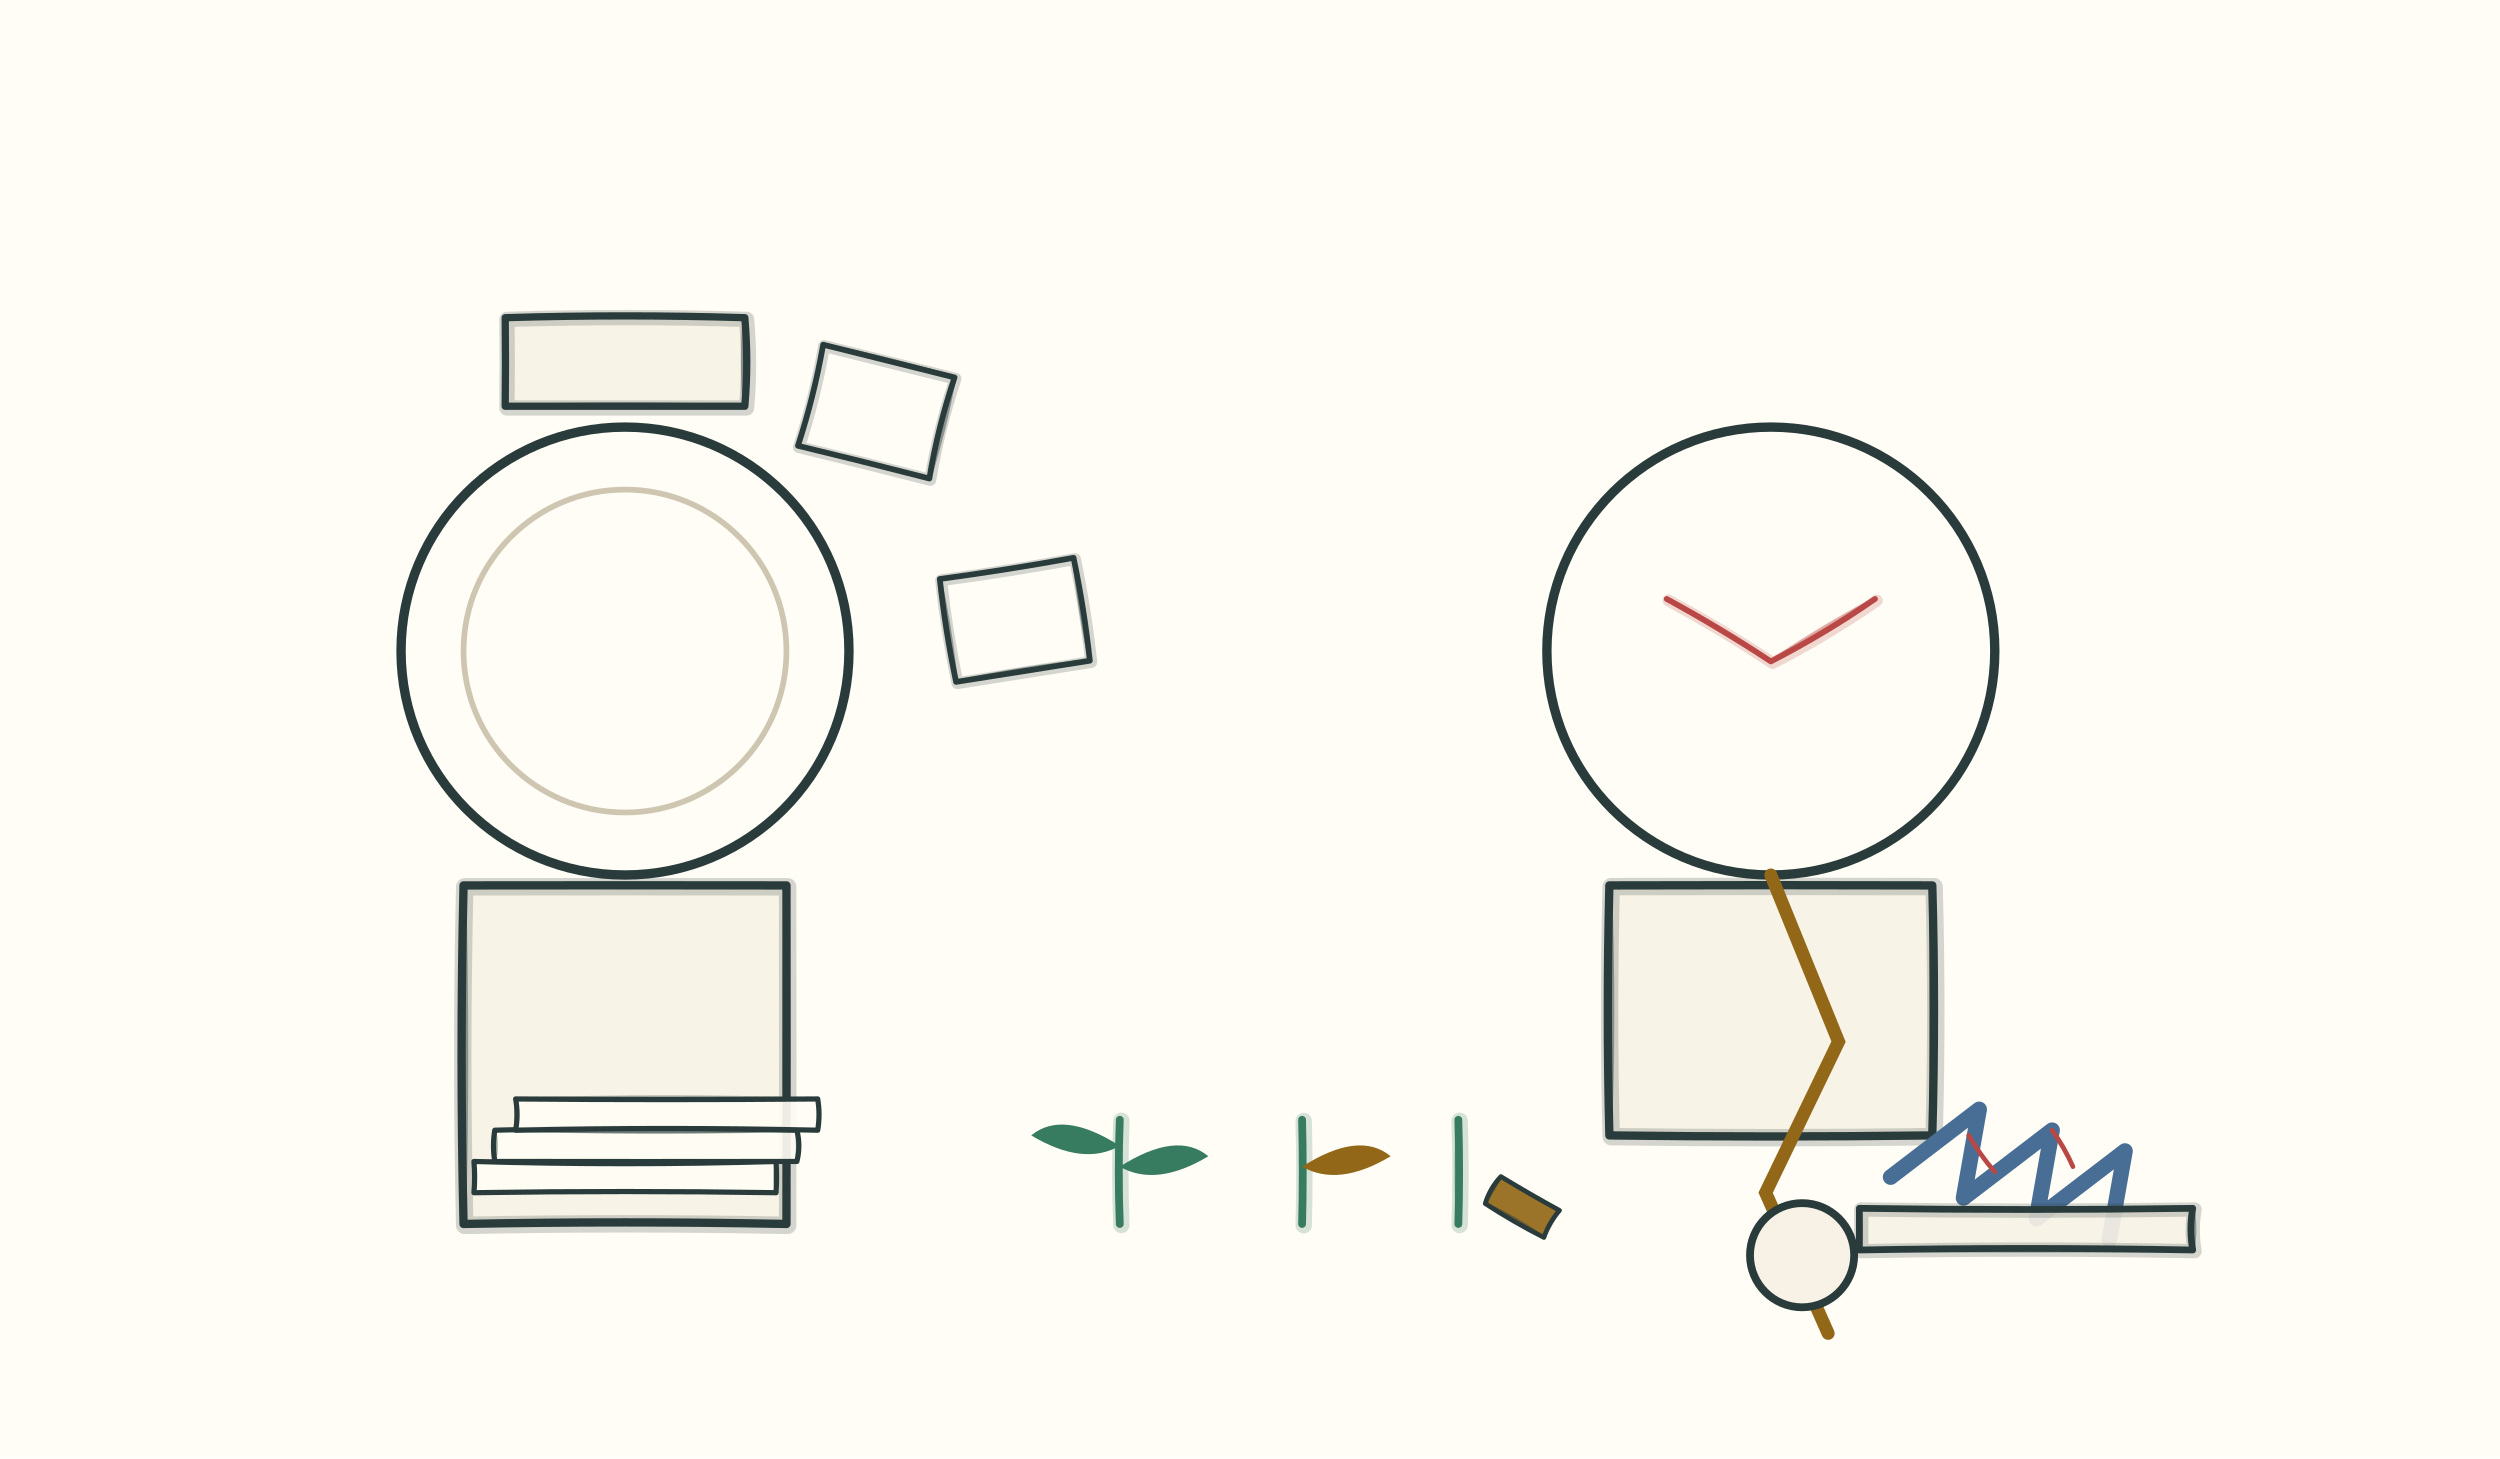
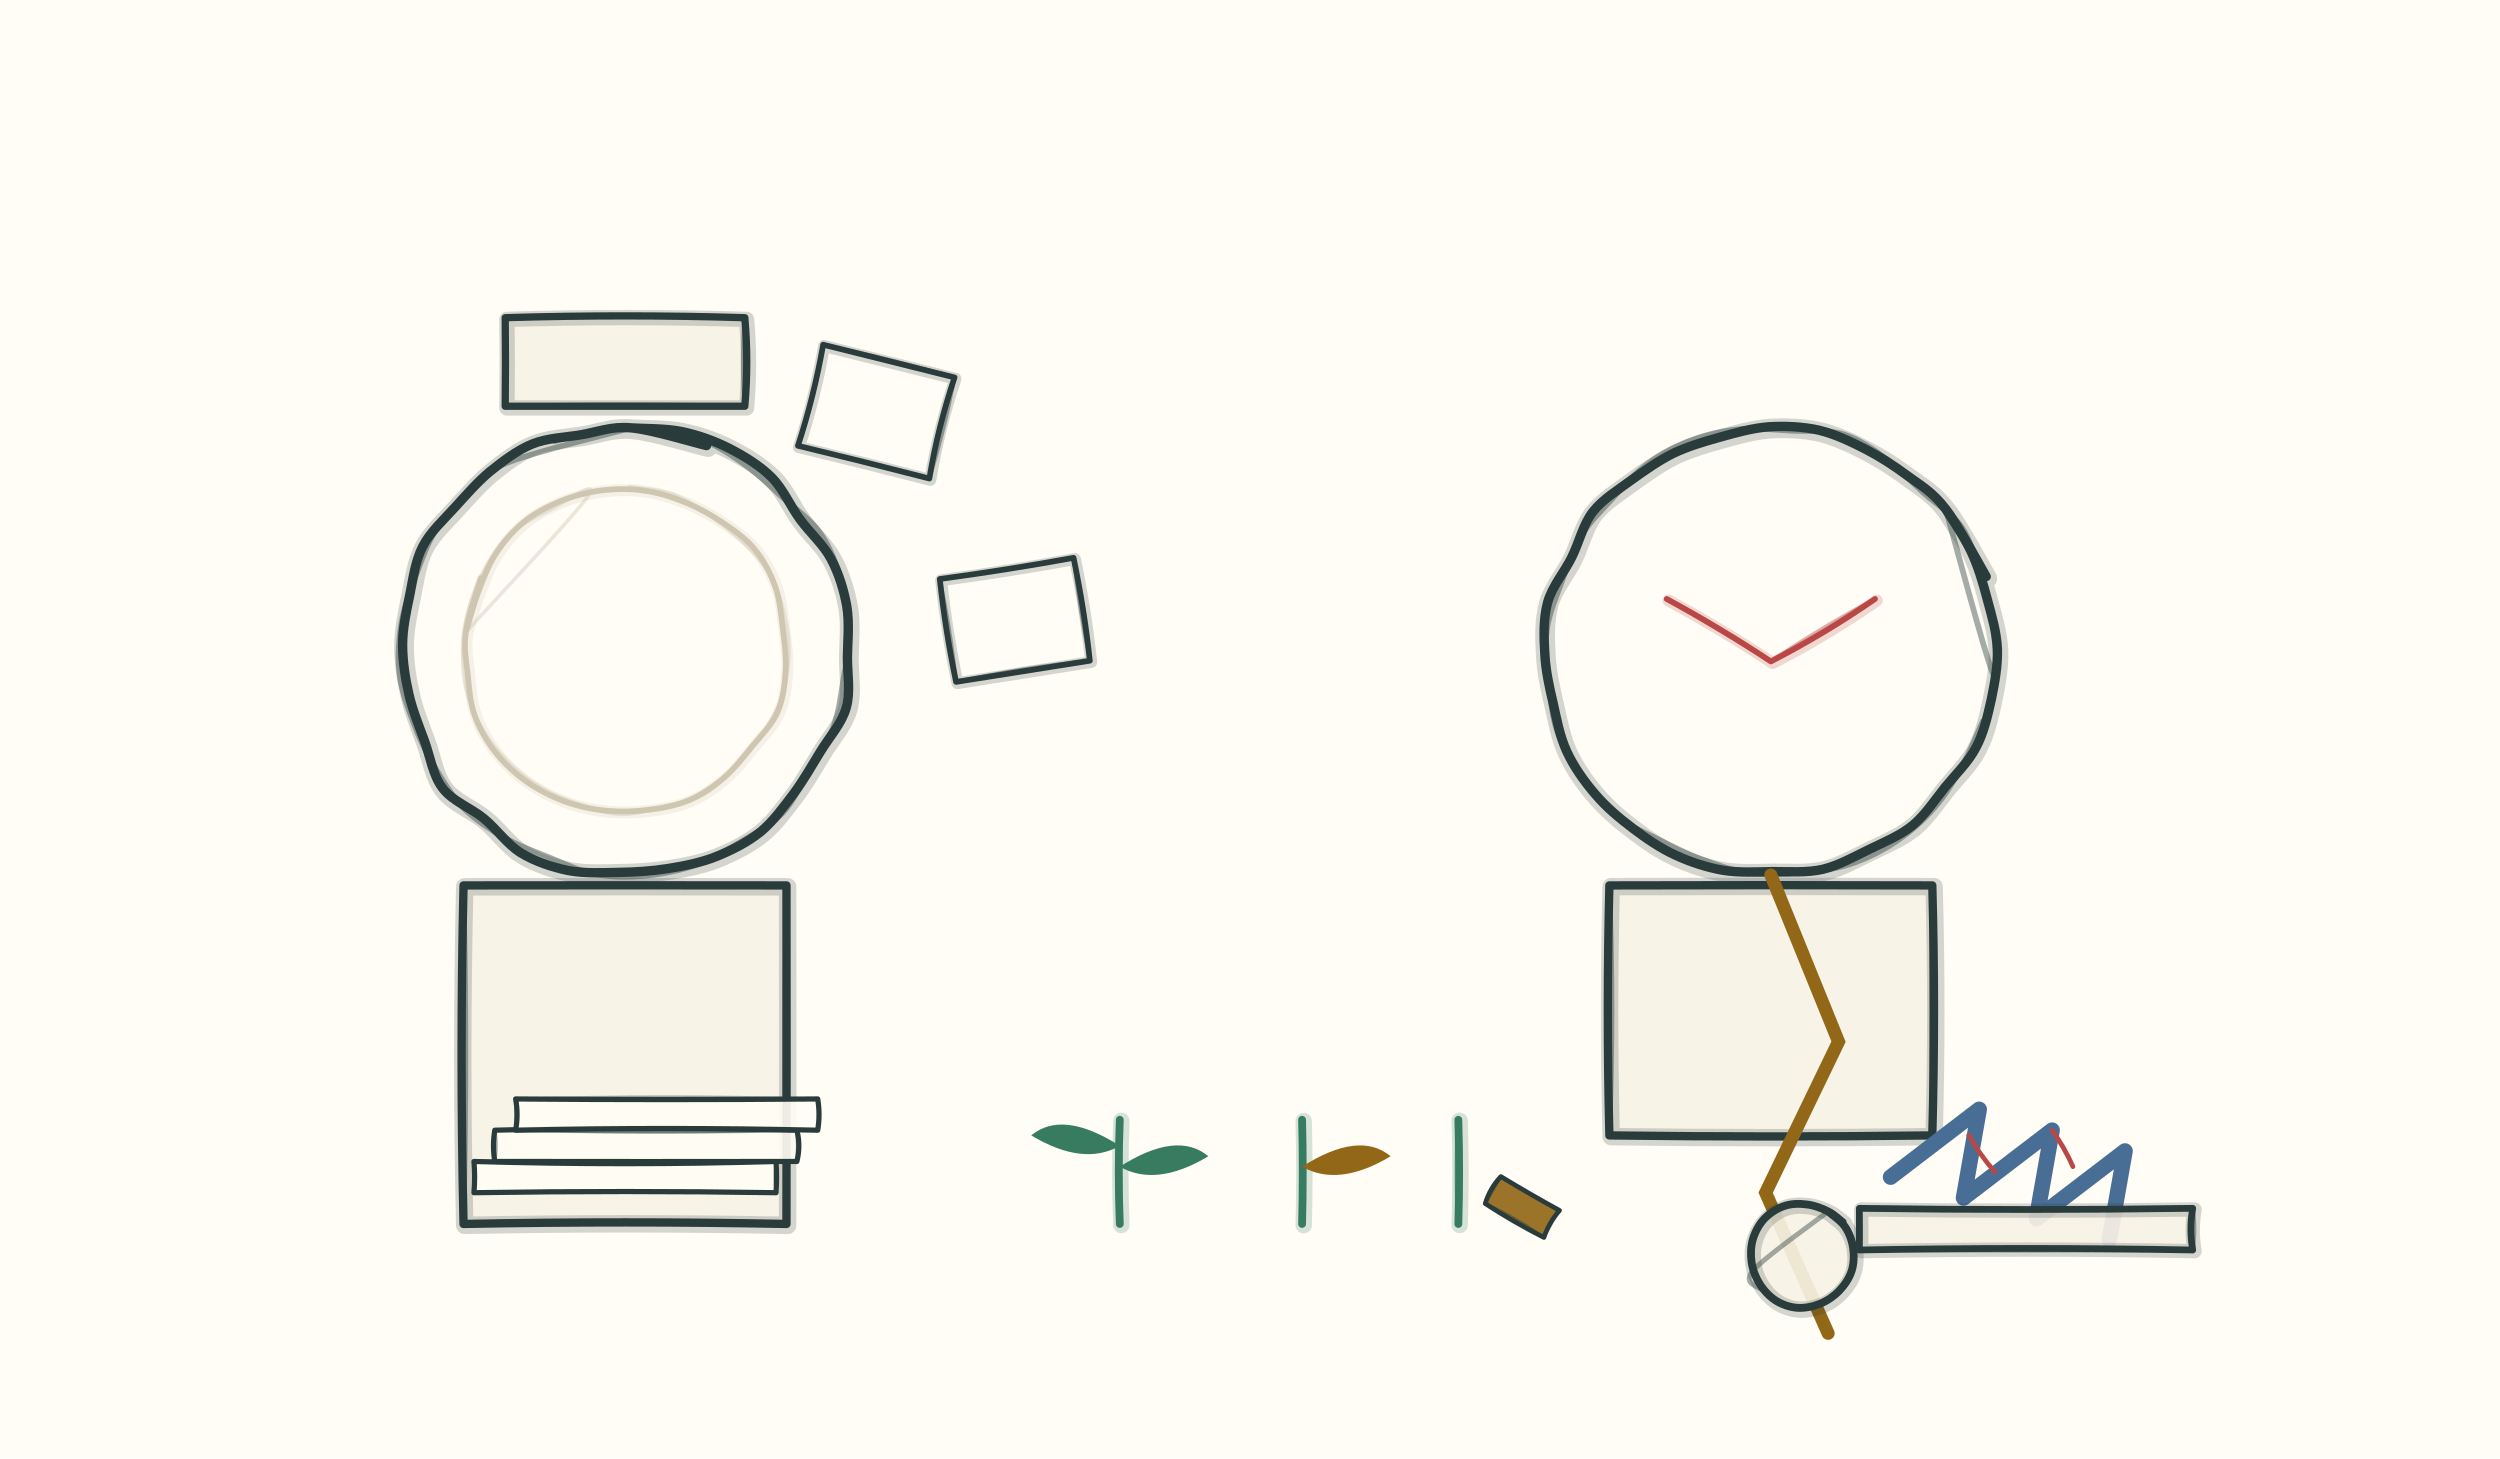
<svg xmlns="http://www.w3.org/2000/svg" viewBox="0 0 960 560" role="img" aria-labelledby="title desc">
  <defs>
    <pattern id="hatch-ink" width="7.0" height="7.0" patternUnits="userSpaceOnUse" patternTransform="rotate(45)">
      <line x1="0" y1="0" x2="0" y2="7.0" stroke="#293b3a" stroke-width="1.1" />
    </pattern>
    <pattern id="hatch-blue" width="7.0" height="7.0" patternUnits="userSpaceOnUse" patternTransform="rotate(45)">
      <line x1="0" y1="0" x2="0" y2="7.0" stroke="#496e96" stroke-width="1.1" />
    </pattern>
    <pattern id="hatch-red" width="8" height="8" patternUnits="userSpaceOnUse" patternTransform="rotate(45)">
      <line x1="0" y1="0" x2="0" y2="8" stroke="#b84745" stroke-width="1.1" />
    </pattern>
  </defs>
  <rect x="0" y="0" width="960" height="560" fill="#fffdf5" />
  <path d="M 178.0 340.0 Q 240.0 339.9 302.0 340.0 Q 302.1 405.0 302.0 470.0 Q 240.0 468.8 178.0 470.0 Q 176.5 405.0 178.0 340.0" fill="#f7f2e5" opacity="0.45" transform="translate(-0.03 0.04)" />
  <path d="M 178.0 340.0 Q 240.0 339.9 302.0 340.0 Q 302.1 405.0 302.0 470.0 Q 240.0 468.8 178.0 470.0 Q 176.5 405.0 178.0 340.0" fill="#f7f2e5" opacity="0.85" />
  <path d="M 178.0 340.0 Q 240.0 339.9 302.0 340.0 Q 302.1 405.0 302.0 470.0 Q 240.0 468.8 178.0 470.0 Q 176.5 405.0 178.0 340.0" fill="none" stroke="#293b3a" stroke-width="6.7" stroke-opacity="0.2" stroke-linecap="round" stroke-linejoin="round" transform="translate(0.45 0.54)" />
  <path d="M 178.0 340.0 Q 240.0 340.8 302.0 340.0 Q 300.9 405.0 302.0 470.0 Q 240.0 469.4 178.0 470.0 Q 179.6 405.0 178.0 340.0" fill="none" stroke="#293b3a" stroke-width="2.0" stroke-opacity="0.42" stroke-linecap="round" stroke-linejoin="round" />
  <path d="M 178.0 340.0 Q 240.0 339.9 302.0 340.0 Q 302.1 405.0 302.0 470.0 Q 240.0 468.8 178.0 470.0 Q 176.5 405.0 178.0 340.0" fill="none" stroke="#293b3a" stroke-width="3.2" stroke-linecap="round" stroke-linejoin="round" />
-   <circle cx="240" cy="250" r="86" fill="#fffdf5" stroke="#293b3a" stroke-width="3.6" />
-   <circle cx="240" cy="250" r="62" fill="none" stroke="#cfc6b2" stroke-width="2.2" />
+   <path d="M 242.4 164.3 C 248.7 164.1 255.4 164.4 261.7 165.7 C 268.0 167.0 274.4 169.3 280.1 172.2 C 285.9 175.2 291.8 178.8 296.3 183.3 C 300.8 187.8 303.4 194.2 307.2 199.4 C 311.0 204.6 316.1 209.0 319.1 214.6 C 322.1 220.2 324.1 226.7 325.2 233.0 C 326.2 239.3 325.5 245.9 325.4 252.4 C 325.4 258.8 326.7 265.8 324.9 271.9 C 323.2 277.9 318.3 283.2 315.0 288.7 C 311.6 294.2 308.6 299.6 304.8 304.7 C 301.0 309.7 297.1 315.2 292.2 319.3 C 287.3 323.3 281.2 326.4 275.3 328.8 C 269.4 331.2 262.9 332.5 256.6 333.5 C 250.4 334.5 244.0 334.9 237.7 335.0 C 231.3 335.1 224.6 335.5 218.3 334.3 C 212.0 333.0 205.4 330.8 200.0 327.5 C 194.6 324.1 190.8 318.4 185.8 314.3 C 180.8 310.2 173.8 307.7 170.0 302.7 C 166.2 297.8 165.2 290.5 163.0 284.5 C 160.8 278.5 158.4 272.7 157.0 266.5 C 155.6 260.4 154.6 253.9 154.6 247.6 C 154.6 241.3 156.0 235.0 157.3 228.7 C 158.6 222.4 159.4 215.5 162.3 209.9 C 165.2 204.2 170.3 199.7 174.6 194.9 C 179.0 190.1 183.2 185.2 188.1 181.1 C 193.1 177.1 198.5 172.9 204.4 170.5 C 210.3 168.1 217.1 168.0 223.4 166.9 C 229.8 165.9 236.0 164.5 242.4 164.3 Z" fill="#fffdf5" opacity="0.45" transform="translate(-0.65 0.18)" />
+   <path d="M 242.4 164.3 C 248.7 164.1 255.4 164.4 261.7 165.7 C 268.0 167.0 274.4 169.3 280.1 172.2 C 285.9 175.2 291.8 178.8 296.3 183.3 C 300.8 187.8 303.4 194.2 307.2 199.4 C 311.0 204.6 316.1 209.0 319.1 214.6 C 322.1 220.2 324.1 226.7 325.2 233.0 C 326.2 239.3 325.5 245.9 325.4 252.4 C 325.4 258.8 326.7 265.8 324.9 271.9 C 323.2 277.9 318.3 283.2 315.0 288.7 C 311.6 294.2 308.6 299.6 304.8 304.7 C 301.0 309.7 297.1 315.2 292.2 319.3 C 287.3 323.3 281.2 326.4 275.3 328.8 C 269.4 331.2 262.9 332.5 256.6 333.5 C 250.4 334.5 244.0 334.9 237.7 335.0 C 231.3 335.1 224.6 335.5 218.3 334.3 C 212.0 333.0 205.4 330.8 200.0 327.5 C 194.6 324.1 190.8 318.4 185.8 314.3 C 180.8 310.2 173.8 307.7 170.0 302.7 C 166.2 297.8 165.2 290.5 163.0 284.5 C 160.8 278.5 158.4 272.7 157.0 266.5 C 155.6 260.4 154.6 253.9 154.6 247.6 C 154.6 241.3 156.0 235.0 157.3 228.7 C 158.6 222.4 159.4 215.5 162.3 209.9 C 165.2 204.2 170.3 199.7 174.6 194.9 C 179.0 190.1 183.2 185.2 188.1 181.1 C 193.1 177.1 198.5 172.9 204.4 170.5 C 210.3 168.1 217.1 168.0 223.4 166.9 C 229.8 165.9 236.0 164.5 242.4 164.3 Z" fill="#fffdf5" opacity="0.85" />
+   <path d="M 242.4 164.3 C 245.6 164.6 255.4 164.4 261.7 165.7 C 268.0 167.0 274.4 169.3 280.1 172.2 C 285.9 175.2 291.8 178.8 296.3 183.3 C 300.8 187.8 303.4 194.2 307.2 199.4 C 311.0 204.6 316.1 209.0 319.1 214.6 C 322.1 220.2 324.1 226.7 325.2 233.0 C 326.2 239.3 325.5 245.9 325.4 252.4 C 325.4 258.8 326.7 265.8 324.9 271.9 C 323.2 277.9 318.3 283.2 315.0 288.7 C 311.6 294.2 308.6 299.6 304.8 304.7 C 301.0 309.7 297.1 315.2 292.2 319.3 C 287.3 323.3 281.2 326.4 275.3 328.8 C 269.4 331.2 262.9 332.5 256.6 333.5 C 250.4 334.5 244.0 334.9 237.7 335.0 C 231.3 335.1 224.6 335.5 218.3 334.3 C 212.0 333.0 205.4 330.8 200.0 327.5 C 194.6 324.1 190.8 318.4 185.8 314.3 C 180.8 310.2 173.8 307.7 170.0 302.7 C 166.2 297.8 165.2 290.5 163.0 284.5 C 160.8 278.5 158.4 272.7 157.0 266.5 C 155.6 260.4 154.6 253.9 154.6 247.6 C 154.6 241.3 156.0 235.0 157.3 228.7 C 158.6 222.4 159.4 215.5 162.3 209.9 C 165.2 204.2 170.3 199.7 174.6 194.9 C 179.0 190.1 183.2 185.2 188.1 181.1 C 193.1 177.1 198.5 172.9 204.4 170.5 C 210.3 168.1 217.1 168.0 223.4 166.9 C 229.8 165.9 234.4 163.6 242.4 164.3 C 250.3 165.0 266.5 170.0 271.3 171.1" fill="none" stroke="#293b3a" stroke-width="7.6" stroke-opacity="0.2" stroke-linecap="round" stroke-linejoin="round" transform="translate(0.55 0.55)" />
+   <path d="M 213.1 169.4 C 216.2 168.6 225.3 165.3 231.6 164.5 C 237.9 163.6 244.5 163.7 250.9 164.5 C 257.2 165.2 263.8 166.5 269.7 168.9 C 275.6 171.2 281.1 174.9 286.3 178.6 C 291.4 182.3 295.9 186.8 300.6 191.1 C 305.4 195.4 311.1 199.3 314.8 204.5 C 318.5 209.7 321.0 216.1 322.9 222.3 C 324.9 228.5 326.2 235.1 326.4 241.5 C 326.5 247.9 325.0 254.4 323.9 260.7 C 322.9 267.0 322.2 273.4 320.0 279.3 C 317.8 285.1 313.9 290.3 310.7 295.8 C 307.4 301.3 304.8 307.7 300.5 312.2 C 296.1 316.8 290.1 319.9 284.6 323.2 C 279.0 326.5 273.4 329.9 267.4 332.1 C 261.4 334.2 254.9 335.5 248.5 336.2 C 242.1 336.8 235.3 336.9 229.1 335.8 C 222.8 334.7 216.9 331.7 211.0 329.3 C 205.1 326.9 199.1 324.8 193.6 321.6 C 188.1 318.4 182.5 314.8 178.0 310.3 C 173.6 305.7 170.1 300.0 166.9 294.5 C 163.6 289.0 160.9 283.2 158.7 277.2 C 156.4 271.2 154.1 264.9 153.4 258.5 C 152.6 252.2 153.2 245.4 154.2 239.1 C 155.3 232.8 157.6 226.7 159.8 220.7 C 162.0 214.7 164.2 208.4 167.6 203.1 C 171.1 197.7 175.6 192.8 180.2 188.5 C 184.9 184.2 185.4 181.4 195.8 177.3 C 206.1 173.3 234.6 166.5 242.4 164.3" fill="none" stroke="#293b3a" stroke-width="2.2" stroke-opacity="0.42" stroke-linecap="round" stroke-linejoin="round" />
+   <path d="M 242.4 164.3 C 245.6 164.6 255.4 164.4 261.7 165.7 C 268.0 167.0 274.4 169.3 280.1 172.2 C 285.9 175.2 291.8 178.8 296.3 183.3 C 300.8 187.8 303.4 194.2 307.2 199.4 C 311.0 204.6 316.1 209.0 319.1 214.6 C 322.1 220.2 324.1 226.7 325.2 233.0 C 326.2 239.3 325.5 245.9 325.4 252.4 C 325.4 258.8 326.7 265.8 324.9 271.9 C 323.2 277.9 318.3 283.2 315.0 288.7 C 311.6 294.2 308.6 299.6 304.8 304.7 C 301.0 309.7 297.1 315.2 292.2 319.3 C 287.3 323.3 281.2 326.4 275.3 328.8 C 269.4 331.2 262.9 332.5 256.6 333.5 C 250.4 334.5 244.0 334.9 237.7 335.0 C 231.3 335.1 224.6 335.5 218.3 334.3 C 212.0 333.0 205.4 330.8 200.0 327.5 C 194.6 324.1 190.8 318.4 185.8 314.3 C 180.8 310.2 173.8 307.7 170.0 302.7 C 166.2 297.8 165.2 290.5 163.0 284.5 C 160.8 278.5 158.4 272.7 157.0 266.5 C 155.6 260.4 154.6 253.9 154.6 247.6 C 154.6 241.3 156.0 235.0 157.3 228.7 C 158.6 222.4 159.4 215.5 162.3 209.9 C 165.2 204.2 170.3 199.7 174.6 194.9 C 179.0 190.1 183.2 185.2 188.1 181.1 C 193.1 177.1 198.5 172.9 204.4 170.5 C 210.3 168.1 217.1 168.0 223.4 166.9 C 229.8 165.9 234.4 163.6 242.4 164.3 C 250.3 165.0 266.5 170.0 271.3 171.1" fill="none" stroke="#293b3a" stroke-width="3.6" stroke-linecap="round" stroke-linejoin="round" />
+   <path d="M 178.9 242.7 C 179.7 240.2 181.7 232.5 183.6 227.5 C 185.5 222.5 187.4 217.3 190.3 212.8 C 193.2 208.3 196.9 203.9 201.1 200.5 C 205.2 197.1 210.3 194.5 215.3 192.4 C 220.3 190.4 225.8 189.0 231.1 188.3 C 236.4 187.7 242.0 187.6 247.3 188.4 C 252.6 189.1 257.9 190.8 262.9 192.8 C 267.8 194.8 272.6 197.4 277.1 200.4 C 281.6 203.4 286.3 206.7 289.7 210.8 C 293.2 215.0 295.9 220.2 297.7 225.3 C 299.5 230.3 299.9 235.9 300.6 241.3 C 301.2 246.6 302.0 252.0 301.7 257.3 C 301.4 262.7 300.7 268.6 298.6 273.4 C 296.5 278.3 292.3 282.4 288.9 286.5 C 285.5 290.7 282.2 295.0 278.2 298.5 C 274.1 302.0 269.5 305.2 264.6 307.3 C 259.7 309.3 254.1 310.4 248.8 311.0 C 243.5 311.7 238.0 311.8 232.7 311.3 C 227.4 310.8 222.0 309.6 216.9 307.8 C 211.9 305.9 206.8 303.4 202.4 300.3 C 198.0 297.2 193.7 293.3 190.4 289.1 C 187.0 284.8 184.1 279.8 182.3 274.8 C 180.5 269.7 180.1 264.1 179.6 258.7 C 179.0 253.4 178.0 248.8 178.9 242.7 C 179.7 236.6 183.7 225.5 184.7 222.0" fill="none" stroke="#cfc6b2" stroke-width="4.6" stroke-opacity="0.2" stroke-linecap="round" stroke-linejoin="round" transform="translate(0.60 0.39)" />
+   <path d="M 241.7 186.9 C 244.4 187.4 252.9 187.9 258.0 189.7 C 263.0 191.5 267.7 194.7 272.1 197.7 C 276.6 200.7 280.8 204.0 284.7 207.7 C 288.6 211.4 292.6 215.4 295.3 220.1 C 298.1 224.7 299.8 230.2 301.1 235.4 C 302.3 240.7 303.1 246.3 302.9 251.7 C 302.7 257.1 301.8 262.8 300.1 267.9 C 298.4 273.0 295.4 277.8 292.5 282.3 C 289.5 286.7 286.1 290.9 282.3 294.7 C 278.5 298.5 274.6 302.7 269.9 305.2 C 265.2 307.8 259.6 308.7 254.3 309.9 C 249.0 311.1 243.6 312.9 238.3 312.7 C 233.0 312.5 227.6 310.5 222.5 308.8 C 217.4 307.1 212.3 305.2 207.8 302.4 C 203.2 299.7 198.8 296.3 195.0 292.5 C 191.3 288.7 187.8 284.4 185.1 279.7 C 182.5 275.0 180.2 269.8 179.0 264.6 C 177.7 259.3 177.5 253.7 177.8 248.3 C 178.0 242.9 178.9 237.4 180.4 232.3 C 182.0 227.1 184.1 222.0 186.8 217.3 C 189.5 212.6 192.8 207.9 196.8 204.3 C 200.8 200.8 205.9 198.3 210.8 196.0 C 215.6 193.7 231.1 182.7 225.8 190.5 C 220.5 198.3 186.7 234.0 178.9 242.7" fill="none" stroke="#cfc6b2" stroke-width="1.4" stroke-opacity="0.42" stroke-linecap="round" stroke-linejoin="round" />
+   <path d="M 178.9 242.7 C 179.7 240.2 181.7 232.5 183.6 227.5 C 185.5 222.5 187.4 217.3 190.3 212.8 C 193.2 208.3 196.9 203.9 201.1 200.5 C 205.2 197.1 210.3 194.5 215.3 192.4 C 220.3 190.4 225.8 189.0 231.1 188.3 C 236.4 187.7 242.0 187.6 247.3 188.4 C 252.6 189.1 257.9 190.8 262.9 192.8 C 267.8 194.8 272.6 197.4 277.1 200.4 C 281.6 203.4 286.3 206.7 289.7 210.8 C 293.2 215.0 295.9 220.2 297.7 225.3 C 299.5 230.3 299.9 235.9 300.6 241.3 C 301.2 246.6 302.0 252.0 301.7 257.3 C 301.4 262.7 300.7 268.6 298.6 273.4 C 296.5 278.3 292.3 282.4 288.9 286.5 C 285.5 290.7 282.2 295.0 278.2 298.5 C 274.1 302.0 269.5 305.2 264.6 307.3 C 259.7 309.3 254.1 310.4 248.8 311.0 C 243.5 311.7 238.0 311.8 232.7 311.3 C 227.4 310.8 222.0 309.6 216.9 307.8 C 211.9 305.9 206.8 303.4 202.4 300.3 C 198.0 297.2 193.7 293.3 190.4 289.1 C 187.0 284.8 184.1 279.8 182.3 274.8 C 180.5 269.7 180.1 264.1 179.6 258.7 C 179.0 253.4 178.0 248.8 178.9 242.7 C 179.7 236.6 183.7 225.5 184.7 222.0" fill="none" stroke="#cfc6b2" stroke-width="2.2" stroke-linecap="round" stroke-linejoin="round" />
  <path d="M 194.0 122.0 Q 240.0 120.6 286.0 122.0 Q 287.5 139.0 286.0 156.0 Q 240.0 156.0 194.0 156.0 Q 194.2 139.0 194.0 122.0" fill="#f7f2e5" opacity="0.45" transform="translate(-0.10 -0.38)" />
  <path d="M 194.0 122.0 Q 240.0 120.6 286.0 122.0 Q 287.5 139.0 286.0 156.0 Q 240.0 156.0 194.0 156.0 Q 194.2 139.0 194.0 122.0" fill="#f7f2e5" opacity="0.85" />
  <path d="M 194.0 122.0 Q 240.0 120.6 286.0 122.0 Q 287.5 139.0 286.0 156.0 Q 240.0 156.0 194.0 156.0 Q 194.2 139.0 194.0 122.0" fill="none" stroke="#293b3a" stroke-width="5.9" stroke-opacity="0.2" stroke-linecap="round" stroke-linejoin="round" transform="translate(0.67 0.65)" />
  <path d="M 194.0 122.0 Q 240.0 120.3 286.0 122.0 Q 284.7 139.0 286.0 156.0 Q 240.0 154.7 194.0 156.0 Q 194.2 139.0 194.0 122.0" fill="none" stroke="#293b3a" stroke-width="1.7" stroke-opacity="0.42" stroke-linecap="round" stroke-linejoin="round" />
  <path d="M 194.0 122.0 Q 240.0 120.6 286.0 122.0 Q 287.5 139.0 286.0 156.0 Q 240.0 156.0 194.0 156.0 Q 194.2 139.0 194.0 122.0" fill="none" stroke="#293b3a" stroke-width="2.8" stroke-linecap="round" stroke-linejoin="round" />
  <g transform="rotate(14 336 160)">
    <path d="M 310.0 138.0 Q 336.0 138.0 362.0 138.0 Q 360.4 158.0 362.0 178.0 Q 336.0 177.8 310.0 178.0 Q 311.4 158.0 310.0 138.0" fill="#fffdf5" opacity="0.45" transform="translate(-0.80 0.14)" />
    <path d="M 310.0 138.0 Q 336.0 138.0 362.0 138.0 Q 360.4 158.0 362.0 178.0 Q 336.0 177.8 310.0 178.0 Q 311.4 158.0 310.0 138.0" fill="#fffdf5" opacity="0.85" />
    <path d="M 310.0 138.0 Q 336.0 138.0 362.0 138.0 Q 360.4 158.0 362.0 178.0 Q 336.0 177.8 310.0 178.0 Q 311.4 158.0 310.0 138.0" fill="none" stroke="#293b3a" stroke-width="4.6" stroke-opacity="0.2" stroke-linecap="round" stroke-linejoin="round" transform="translate(0.48 0.41)" />
    <path d="M 310.0 138.0 Q 336.0 137.0 362.0 138.0 Q 363.2 158.0 362.0 178.0 Q 336.0 178.1 310.0 178.0 Q 311.7 158.0 310.0 138.0" fill="none" stroke="#293b3a" stroke-width="1.4" stroke-opacity="0.42" stroke-linecap="round" stroke-linejoin="round" />
    <path d="M 310.0 138.0 Q 336.0 138.0 362.0 138.0 Q 360.4 158.0 362.0 178.0 Q 336.0 177.8 310.0 178.0 Q 311.4 158.0 310.0 138.0" fill="none" stroke="#293b3a" stroke-width="2.2" stroke-linecap="round" stroke-linejoin="round" />
  </g>
  <g transform="rotate(-9 390 240)">
    <path d="M 364.0 218.0 Q 390.0 218.6 416.0 218.0 Q 417.0 238.0 416.0 258.0 Q 390.0 258.0 364.0 258.0 Q 363.0 238.0 364.0 218.0" fill="#fffdf5" opacity="0.45" transform="translate(-0.10 -0.45)" />
    <path d="M 364.0 218.0 Q 390.0 218.6 416.0 218.0 Q 417.0 238.0 416.0 258.0 Q 390.0 258.0 364.0 258.0 Q 363.0 238.0 364.0 218.0" fill="#fffdf5" opacity="0.85" />
    <path d="M 364.0 218.0 Q 390.0 218.6 416.0 218.0 Q 417.0 238.0 416.0 258.0 Q 390.0 258.0 364.0 258.0 Q 363.0 238.0 364.0 218.0" fill="none" stroke="#293b3a" stroke-width="4.6" stroke-opacity="0.2" stroke-linecap="round" stroke-linejoin="round" transform="translate(0.45 0.55)" />
    <path d="M 364.0 218.0 Q 390.0 218.5 416.0 218.0 Q 415.2 238.0 416.0 258.0 Q 390.0 256.5 364.0 258.0 Q 365.1 238.0 364.0 218.0" fill="none" stroke="#293b3a" stroke-width="1.4" stroke-opacity="0.42" stroke-linecap="round" stroke-linejoin="round" />
    <path d="M 364.0 218.0 Q 390.0 218.6 416.0 218.0 Q 417.0 238.0 416.0 258.0 Q 390.0 258.0 364.0 258.0 Q 363.0 238.0 364.0 218.0" fill="none" stroke="#293b3a" stroke-width="2.2" stroke-linecap="round" stroke-linejoin="round" />
  </g>
  <path d="M 182.0 446.0 Q 240.0 447.7 298.0 446.0 Q 298.4 452.0 298.0 458.0 Q 240.0 457.1 182.0 458.0 Q 182.5 452.0 182.0 446.0" fill="#fffdf5" opacity="0.45" transform="translate(-0.27 0.14)" />
  <path d="M 182.0 446.0 Q 240.0 447.7 298.0 446.0 Q 298.4 452.0 298.0 458.0 Q 240.0 457.1 182.0 458.0 Q 182.5 452.0 182.0 446.0" fill="#fffdf5" opacity="0.85" />
  <path d="M 182.0 446.0 Q 240.0 444.3 298.0 446.0 Q 297.2 452.0 298.0 458.0 Q 240.0 456.7 182.0 458.0 Q 181.9 452.0 182.0 446.0" fill="none" stroke="#293b3a" stroke-width="1.2" stroke-opacity="0.42" stroke-linecap="round" stroke-linejoin="round" />
  <path d="M 182.0 446.0 Q 240.0 447.7 298.0 446.0 Q 298.4 452.0 298.0 458.0 Q 240.0 457.1 182.0 458.0 Q 182.5 452.0 182.0 446.0" fill="none" stroke="#293b3a" stroke-width="2" stroke-linecap="round" stroke-linejoin="round" />
  <path d="M 190.0 434.0 Q 248.0 432.4 306.0 434.0 Q 307.5 440.0 306.0 446.0 Q 248.0 446.1 190.0 446.0 Q 189.0 440.0 190.0 434.0" fill="#fffdf5" opacity="0.45" transform="translate(-0.72 0.36)" />
  <path d="M 190.0 434.0 Q 248.0 432.4 306.0 434.0 Q 307.5 440.0 306.0 446.0 Q 248.0 446.1 190.0 446.0 Q 189.0 440.0 190.0 434.0" fill="#fffdf5" opacity="0.85" />
  <path d="M 190.0 434.0 Q 248.0 435.3 306.0 434.0 Q 306.4 440.0 306.0 446.0 Q 248.0 446.4 190.0 446.0 Q 191.1 440.0 190.0 434.0" fill="none" stroke="#293b3a" stroke-width="1.2" stroke-opacity="0.42" stroke-linecap="round" stroke-linejoin="round" />
  <path d="M 190.0 434.0 Q 248.0 432.4 306.0 434.0 Q 307.5 440.0 306.0 446.0 Q 248.0 446.1 190.0 446.0 Q 189.0 440.0 190.0 434.0" fill="none" stroke="#293b3a" stroke-width="2" stroke-linecap="round" stroke-linejoin="round" />
  <path d="M 198.0 422.0 Q 256.0 422.5 314.0 422.0 Q 315.0 428.0 314.0 434.0 Q 256.0 432.7 198.0 434.0 Q 199.1 428.0 198.0 422.0" fill="#fffdf5" opacity="0.45" transform="translate(-0.45 -0.37)" />
  <path d="M 198.0 422.0 Q 256.0 422.5 314.0 422.0 Q 315.0 428.0 314.0 434.0 Q 256.0 432.7 198.0 434.0 Q 199.1 428.0 198.0 422.0" fill="#fffdf5" opacity="0.85" />
  <path d="M 198.0 422.0 Q 256.0 420.5 314.0 422.0 Q 315.4 428.0 314.0 434.0 Q 256.0 435.4 198.0 434.0 Q 198.2 428.0 198.0 422.0" fill="none" stroke="#293b3a" stroke-width="1.2" stroke-opacity="0.42" stroke-linecap="round" stroke-linejoin="round" />
  <path d="M 198.0 422.0 Q 256.0 422.5 314.0 422.0 Q 315.0 428.0 314.0 434.0 Q 256.0 432.7 198.0 434.0 Q 199.1 428.0 198.0 422.0" fill="none" stroke="#293b3a" stroke-width="2" stroke-linecap="round" stroke-linejoin="round" />
  <path d="M 618.0 340.0 Q 680.0 339.8 742.0 340.0 Q 743.3 388.0 742.0 436.0 Q 680.0 436.8 618.0 436.0 Q 616.8 388.0 618.0 340.0" fill="#f7f2e5" opacity="0.45" transform="translate(0.37 -0.76)" />
  <path d="M 618.0 340.0 Q 680.0 339.8 742.0 340.0 Q 743.3 388.0 742.0 436.0 Q 680.0 436.8 618.0 436.0 Q 616.8 388.0 618.0 340.0" fill="#f7f2e5" opacity="0.85" />
  <path d="M 618.0 340.0 Q 680.0 339.8 742.0 340.0 Q 743.3 388.0 742.0 436.0 Q 680.0 436.8 618.0 436.0 Q 616.8 388.0 618.0 340.0" fill="none" stroke="#293b3a" stroke-width="6.7" stroke-opacity="0.2" stroke-linecap="round" stroke-linejoin="round" transform="translate(0.69 0.47)" />
  <path d="M 618.0 340.0 Q 680.0 339.6 742.0 340.0 Q 741.4 388.0 742.0 436.0 Q 680.0 437.6 618.0 436.0 Q 619.8 388.0 618.0 340.0" fill="none" stroke="#293b3a" stroke-width="2.0" stroke-opacity="0.42" stroke-linecap="round" stroke-linejoin="round" />
  <path d="M 618.0 340.0 Q 680.0 339.8 742.0 340.0 Q 743.3 388.0 742.0 436.0 Q 680.0 436.8 618.0 436.0 Q 616.8 388.0 618.0 340.0" fill="none" stroke="#293b3a" stroke-width="3.2" stroke-linecap="round" stroke-linejoin="round" />
-   <circle cx="680" cy="250" r="86" fill="#fffdf5" stroke="#293b3a" stroke-width="3.6" />
+   <path d="M 747.1 195.4 C 751.2 200.2 754.3 206.2 757.0 212.0 C 759.7 217.8 761.5 224.0 763.1 230.1 C 764.8 236.3 766.7 242.8 767.0 249.1 C 767.2 255.5 766.0 262.1 764.7 268.4 C 763.3 274.7 761.8 281.4 758.8 287.0 C 755.9 292.6 751.0 297.3 746.9 302.3 C 742.9 307.3 739.3 312.9 734.5 316.9 C 729.6 320.9 723.4 323.4 717.7 326.2 C 711.9 329.0 706.1 332.3 700.0 333.8 C 693.9 335.2 687.2 334.7 680.8 334.7 C 674.5 334.8 667.9 335.2 661.7 334.2 C 655.4 333.1 649.0 331.0 643.2 328.3 C 637.4 325.6 632.0 321.9 626.9 318.0 C 621.7 314.1 616.7 309.8 612.5 304.9 C 608.3 300.0 604.4 294.5 601.7 288.7 C 599.0 282.9 597.8 276.3 596.4 270.0 C 594.9 263.7 593.5 257.3 593.2 250.9 C 592.8 244.4 592.6 237.5 594.3 231.3 C 596.0 225.2 600.6 219.9 603.5 214.1 C 606.4 208.3 607.8 201.6 611.6 196.6 C 615.5 191.6 621.4 188.1 626.5 184.3 C 631.7 180.6 636.9 176.9 642.5 174.1 C 648.2 171.4 654.3 169.6 660.4 167.9 C 666.5 166.2 672.8 164.4 679.1 163.9 C 685.5 163.5 692.3 163.8 698.5 165.2 C 704.7 166.7 710.7 169.6 716.4 172.5 C 722.0 175.4 727.4 178.9 732.5 182.7 C 737.7 186.5 743.0 190.5 747.1 195.4 Z" fill="#fffdf5" opacity="0.45" transform="translate(-0.82 -0.51)" />
+   <path d="M 747.1 195.4 C 751.2 200.2 754.3 206.2 757.0 212.0 C 759.7 217.8 761.5 224.0 763.1 230.1 C 764.8 236.3 766.7 242.8 767.0 249.1 C 767.2 255.5 766.0 262.1 764.7 268.4 C 763.3 274.7 761.8 281.4 758.8 287.0 C 755.9 292.6 751.0 297.3 746.9 302.3 C 742.9 307.3 739.3 312.9 734.5 316.9 C 729.6 320.9 723.4 323.4 717.7 326.2 C 711.9 329.0 706.1 332.3 700.0 333.8 C 693.9 335.2 687.2 334.7 680.8 334.7 C 674.5 334.8 667.9 335.2 661.7 334.2 C 655.4 333.1 649.0 331.0 643.2 328.3 C 637.4 325.6 632.0 321.9 626.9 318.0 C 621.7 314.1 616.7 309.8 612.5 304.9 C 608.3 300.0 604.4 294.5 601.7 288.7 C 599.0 282.9 597.8 276.3 596.4 270.0 C 594.9 263.7 593.5 257.3 593.2 250.9 C 592.8 244.4 592.6 237.5 594.3 231.3 C 596.0 225.2 600.6 219.9 603.5 214.1 C 606.4 208.3 607.8 201.6 611.6 196.6 C 615.5 191.6 621.4 188.1 626.5 184.3 C 631.7 180.6 636.9 176.9 642.5 174.1 C 648.2 171.4 654.3 169.6 660.4 167.9 C 666.5 166.2 672.8 164.4 679.1 163.9 C 685.5 163.5 692.3 163.8 698.5 165.2 C 704.7 166.7 710.7 169.6 716.4 172.5 C 722.0 175.4 727.4 178.9 732.5 182.7 C 737.7 186.5 743.0 190.5 747.1 195.4 Z" fill="#fffdf5" opacity="0.85" />
+   <path d="M 747.1 195.4 C 748.8 198.1 754.3 206.2 757.0 212.0 C 759.7 217.8 761.5 224.0 763.1 230.1 C 764.8 236.3 766.7 242.8 767.0 249.1 C 767.2 255.5 766.0 262.1 764.7 268.4 C 763.3 274.7 761.8 281.4 758.8 287.0 C 755.9 292.6 751.0 297.3 746.9 302.3 C 742.9 307.3 739.3 312.9 734.5 316.9 C 729.6 320.9 723.4 323.4 717.7 326.2 C 711.9 329.0 706.1 332.3 700.0 333.8 C 693.9 335.2 687.2 334.7 680.8 334.7 C 674.5 334.8 667.9 335.2 661.7 334.2 C 655.4 333.1 649.0 331.0 643.2 328.3 C 637.4 325.6 632.0 321.9 626.9 318.0 C 621.7 314.1 616.7 309.8 612.5 304.9 C 608.3 300.0 604.4 294.5 601.7 288.7 C 599.0 282.9 597.8 276.3 596.4 270.0 C 594.9 263.7 593.5 257.3 593.2 250.9 C 592.8 244.4 592.6 237.5 594.3 231.3 C 596.0 225.2 600.6 219.9 603.5 214.1 C 606.4 208.3 607.8 201.6 611.6 196.6 C 615.5 191.6 621.4 188.1 626.5 184.3 C 631.7 180.6 636.9 176.9 642.5 174.1 C 648.2 171.4 654.3 169.6 660.4 167.9 C 666.5 166.2 672.8 164.4 679.1 163.9 C 685.5 163.5 692.3 163.8 698.5 165.2 C 704.7 166.7 710.7 169.6 716.4 172.5 C 722.0 175.4 727.4 178.9 732.5 182.7 C 737.7 186.5 742.1 188.9 747.1 195.4 C 752.1 201.8 760.1 217.0 762.7 221.4" fill="none" stroke="#293b3a" stroke-width="7.6" stroke-opacity="0.2" stroke-linecap="round" stroke-linejoin="round" transform="translate(0.40 0.70)" />
+   <path d="M 761.4 277.0 C 760.1 279.9 756.5 288.8 753.3 294.4 C 750.2 300.0 746.8 305.7 742.5 310.5 C 738.3 315.3 733.2 319.7 727.8 323.3 C 722.4 326.9 716.3 329.9 710.2 331.9 C 704.1 333.9 697.4 334.5 691.0 335.1 C 684.6 335.7 678.1 336.1 671.8 335.3 C 665.6 334.4 659.4 332.2 653.5 330.0 C 647.6 327.8 642.1 325.0 636.4 322.1 C 630.7 319.2 624.3 316.8 619.3 312.7 C 614.4 308.7 610.4 303.1 606.8 297.7 C 603.2 292.3 599.8 286.4 597.8 280.3 C 595.8 274.2 595.4 267.5 594.7 261.0 C 594.1 254.6 593.1 248.0 594.0 241.8 C 594.8 235.5 597.5 229.4 599.7 223.4 C 601.9 217.4 603.8 211.2 607.1 205.9 C 610.3 200.5 615.0 196.0 619.3 191.3 C 623.6 186.6 627.9 181.6 633.0 177.9 C 638.1 174.1 644.1 171.0 650.1 168.8 C 656.1 166.6 662.6 165.3 669.0 164.7 C 675.3 164.2 681.7 165.1 688.1 165.4 C 694.6 165.7 701.5 164.9 707.6 166.7 C 713.7 168.5 719.4 172.6 724.6 176.4 C 729.7 180.2 733.9 185.0 738.7 189.3 C 743.5 193.6 749.5 197.1 753.2 202.3 C 756.8 207.5 758.4 214.2 760.4 220.4 C 762.4 226.5 764.4 232.7 765.2 239.0 C 766.0 245.3 768.1 265.4 765.1 258.2 C 762.1 250.9 750.1 205.8 747.1 195.4" fill="none" stroke="#293b3a" stroke-width="2.2" stroke-opacity="0.42" stroke-linecap="round" stroke-linejoin="round" />
+   <path d="M 747.1 195.4 C 748.8 198.1 754.3 206.2 757.0 212.0 C 759.7 217.8 761.5 224.0 763.1 230.1 C 764.8 236.3 766.7 242.8 767.0 249.1 C 767.2 255.5 766.0 262.1 764.7 268.4 C 763.3 274.7 761.8 281.4 758.8 287.0 C 755.9 292.6 751.0 297.3 746.9 302.3 C 742.9 307.3 739.3 312.9 734.5 316.9 C 729.6 320.9 723.4 323.4 717.7 326.2 C 711.9 329.0 706.1 332.3 700.0 333.8 C 693.9 335.2 687.2 334.7 680.8 334.7 C 674.5 334.8 667.9 335.2 661.7 334.2 C 655.4 333.1 649.0 331.0 643.2 328.3 C 637.4 325.6 632.0 321.9 626.9 318.0 C 621.7 314.1 616.7 309.8 612.5 304.9 C 608.3 300.0 604.4 294.5 601.7 288.7 C 599.0 282.9 597.8 276.3 596.4 270.0 C 594.9 263.7 593.5 257.3 593.2 250.9 C 592.8 244.4 592.6 237.5 594.3 231.3 C 596.0 225.2 600.6 219.9 603.5 214.1 C 606.4 208.3 607.8 201.6 611.6 196.6 C 615.5 191.6 621.4 188.1 626.5 184.3 C 631.7 180.6 636.9 176.9 642.5 174.1 C 648.2 171.4 654.3 169.6 660.4 167.9 C 666.5 166.2 672.8 164.4 679.1 163.9 C 685.5 163.5 692.3 163.8 698.5 165.2 C 704.7 166.7 710.7 169.6 716.4 172.5 C 722.0 175.4 727.4 178.9 732.5 182.7 C 737.7 186.5 742.1 188.9 747.1 195.4 C 752.1 201.8 760.1 217.0 762.7 221.4" fill="none" stroke="#293b3a" stroke-width="3.6" stroke-linecap="round" stroke-linejoin="round" />
  <path d="M 640.0 230.0 Q 660.5 241.1 680.0 254.0 Q 700.8 243.3 720.0 230.0" fill="none" stroke="#b84745" stroke-width="4.6" stroke-opacity="0.2" stroke-linecap="round" stroke-linejoin="round" transform="translate(0.70 0.60)" />
  <path d="M 640.0 230.0 Q 660.0 241.9 680.0 254.0 Q 699.3 240.8 720.0 230.0" fill="none" stroke="#b84745" stroke-width="1.4" stroke-opacity="0.42" stroke-linecap="round" stroke-linejoin="round" />
  <path d="M 640.0 230.0 Q 660.5 241.1 680.0 254.0 Q 700.8 243.3 720.0 230.0" fill="none" stroke="#b84745" stroke-width="2.2" stroke-linecap="round" stroke-linejoin="round" />
  <path d="M 680 336 L 706 400 L 678 458 L 702 512" fill="none" stroke="#926717" stroke-width="5" stroke-linecap="round" />
-   <circle cx="692" cy="482" r="20" fill="#f7f2e5" stroke="#293b3a" stroke-width="3" />
+   <path d="M 702.0 465.2 C 704.5 466.6 706.9 468.7 708.5 471.1 C 710.1 473.4 711.2 476.5 711.6 479.3 C 712.0 482.2 711.9 485.4 711.0 488.1 C 710.1 490.9 708.3 493.5 706.3 495.6 C 704.3 497.7 701.7 499.5 699.0 500.6 C 696.3 501.7 693.1 502.4 690.2 502.2 C 687.3 502.0 684.1 500.9 681.7 499.3 C 679.3 497.7 677.1 495.3 675.6 492.8 C 674.1 490.4 673.0 487.5 672.6 484.6 C 672.2 481.8 672.3 478.6 673.1 475.9 C 673.9 473.1 675.5 470.2 677.4 468.1 C 679.4 466.0 682.2 464.1 684.9 463.2 C 687.6 462.2 690.9 462.1 693.7 462.5 C 696.6 462.8 699.6 463.8 702.0 465.2 Z" fill="#f7f2e5" opacity="0.45" transform="translate(-0.27 0.14)" />
+   <path d="M 702.0 465.2 C 704.5 466.6 706.9 468.7 708.5 471.1 C 710.1 473.4 711.2 476.5 711.6 479.3 C 712.0 482.2 711.9 485.4 711.0 488.1 C 710.1 490.9 708.3 493.5 706.3 495.6 C 704.3 497.7 701.7 499.5 699.0 500.6 C 696.3 501.7 693.1 502.4 690.2 502.2 C 687.3 502.0 684.1 500.9 681.7 499.3 C 679.3 497.7 677.1 495.3 675.6 492.8 C 674.1 490.4 673.0 487.5 672.6 484.6 C 672.2 481.8 672.3 478.6 673.1 475.9 C 673.9 473.1 675.5 470.2 677.4 468.1 C 679.4 466.0 682.2 464.1 684.9 463.2 C 687.6 462.2 690.9 462.1 693.7 462.5 C 696.6 462.8 699.6 463.8 702.0 465.2 Z" fill="#f7f2e5" opacity="0.85" />
+   <path d="M 702.0 465.2 C 703.1 466.2 706.9 468.7 708.5 471.1 C 710.1 473.4 711.2 476.5 711.6 479.3 C 712.0 482.2 711.9 485.4 711.0 488.1 C 710.1 490.9 708.3 493.5 706.3 495.6 C 704.3 497.7 701.7 499.5 699.0 500.6 C 696.3 501.7 693.1 502.4 690.2 502.2 C 687.3 502.0 684.1 500.9 681.7 499.3 C 679.3 497.7 677.1 495.3 675.6 492.8 C 674.1 490.4 673.0 487.5 672.6 484.6 C 672.2 481.8 672.3 478.6 673.1 475.9 C 673.9 473.1 675.5 470.2 677.4 468.1 C 679.4 466.0 682.2 464.1 684.9 463.2 C 687.6 462.2 690.9 462.1 693.7 462.5 C 696.6 462.8 699.7 464.0 702.0 465.2 C 704.3 466.3 706.6 468.6 707.6 469.3" fill="none" stroke="#293b3a" stroke-width="6.3" stroke-opacity="0.2" stroke-linecap="round" stroke-linejoin="round" transform="translate(0.68 0.69)" />
+   <path d="M 672.3 479.3 C 672.8 477.8 673.5 473.2 675.1 470.7 C 676.6 468.3 679.1 465.9 681.6 464.5 C 684.1 463.0 687.4 462.4 690.3 462.2 C 693.2 462.0 696.3 462.4 699.1 463.4 C 701.8 464.3 704.6 466.0 706.7 468.1 C 708.7 470.2 710.4 473.1 711.2 475.8 C 712.1 478.6 712.2 481.9 711.8 484.8 C 711.4 487.6 710.4 490.7 708.8 493.2 C 707.2 495.6 704.7 497.7 702.2 499.2 C 699.7 500.8 696.6 502.1 693.8 502.3 C 690.9 502.6 687.6 501.8 684.9 500.7 C 682.2 499.7 679.3 498.0 677.4 495.9 C 675.4 493.8 668.9 493.2 673.0 488.1 C 677.2 483.0 697.2 469.0 702.0 465.2" fill="none" stroke="#293b3a" stroke-width="1.9" stroke-opacity="0.42" stroke-linecap="round" stroke-linejoin="round" />
+   <path d="M 702.0 465.2 C 703.1 466.2 706.9 468.7 708.5 471.1 C 710.1 473.4 711.2 476.5 711.6 479.3 C 712.0 482.2 711.9 485.4 711.0 488.1 C 710.1 490.9 708.3 493.5 706.3 495.6 C 704.3 497.7 701.7 499.5 699.0 500.6 C 696.3 501.7 693.1 502.4 690.2 502.2 C 687.3 502.0 684.1 500.9 681.7 499.3 C 679.3 497.7 677.1 495.3 675.6 492.8 C 674.1 490.4 673.0 487.5 672.6 484.6 C 672.2 481.8 672.3 478.6 673.1 475.9 C 673.9 473.1 675.5 470.2 677.4 468.1 C 679.4 466.0 682.2 464.1 684.9 463.2 C 687.6 462.2 690.9 462.1 693.7 462.5 C 696.6 462.8 699.7 464.0 702.0 465.2 C 704.3 466.3 706.6 468.6 707.6 469.3" fill="none" stroke="#293b3a" stroke-width="3" stroke-linecap="round" stroke-linejoin="round" />
  <path d="M 726 452 l 34 -26 l -6 34 l 34 -26 l -6 34 l 34 -26 l -6 34" fill="none" stroke="#496e96" stroke-width="6" stroke-linecap="round" stroke-linejoin="round" />
  <path d="M 714.0 464.0 Q 778.0 464.9 842.0 464.0 Q 840.6 472.0 842.0 480.0 Q 778.0 478.8 714.0 480.0 Q 714.0 472.0 714.0 464.0" fill="#f7f2e5" opacity="0.45" transform="translate(-0.16 0.18)" />
  <path d="M 714.0 464.0 Q 778.0 464.9 842.0 464.0 Q 840.6 472.0 842.0 480.0 Q 778.0 478.8 714.0 480.0 Q 714.0 472.0 714.0 464.0" fill="#f7f2e5" opacity="0.85" />
  <path d="M 714.0 464.0 Q 778.0 464.9 842.0 464.0 Q 840.6 472.0 842.0 480.0 Q 778.0 478.8 714.0 480.0 Q 714.0 472.0 714.0 464.0" fill="none" stroke="#293b3a" stroke-width="5.5" stroke-opacity="0.2" stroke-linecap="round" stroke-linejoin="round" transform="translate(0.71 0.44)" />
  <path d="M 714.0 464.0 Q 778.0 465.1 842.0 464.0 Q 843.2 472.0 842.0 480.0 Q 778.0 480.4 714.0 480.0 Q 715.1 472.0 714.0 464.0" fill="none" stroke="#293b3a" stroke-width="1.6" stroke-opacity="0.42" stroke-linecap="round" stroke-linejoin="round" />
  <path d="M 714.0 464.0 Q 778.0 464.9 842.0 464.0 Q 840.6 472.0 842.0 480.0 Q 778.0 478.8 714.0 480.0 Q 714.0 472.0 714.0 464.0" fill="none" stroke="#293b3a" stroke-width="2.6" stroke-linecap="round" stroke-linejoin="round" />
  <path d="M 756.0 436.0 Q 760.8 443.2 766.0 450.0" fill="none" stroke="#b84745" stroke-width="1.1" stroke-opacity="0.42" stroke-linecap="round" stroke-linejoin="round" />
  <path d="M 756.0 436.0 Q 760.3 443.5 766.0 450.0" fill="none" stroke="#b84745" stroke-width="1.8" stroke-linecap="round" stroke-linejoin="round" />
  <path d="M 788.0 434.0 Q 792.0 441.0 796.0 448.0" fill="none" stroke="#b84745" stroke-width="1.1" stroke-opacity="0.42" stroke-linecap="round" stroke-linejoin="round" />
  <path d="M 788.0 434.0 Q 792.8 440.6 796.0 448.0" fill="none" stroke="#b84745" stroke-width="1.8" stroke-linecap="round" stroke-linejoin="round" />
  <path d="M 430.0 470.0 Q 429.2 450.0 430.0 430.0" fill="none" stroke="#377b60" stroke-width="6.3" stroke-opacity="0.2" stroke-linecap="round" stroke-linejoin="round" transform="translate(0.61 0.40)" />
  <path d="M 430.0 470.0 Q 430.2 450.0 430.0 430.0" fill="none" stroke="#377b60" stroke-width="1.9" stroke-opacity="0.42" stroke-linecap="round" stroke-linejoin="round" />
  <path d="M 430.0 470.0 Q 429.2 450.0 430.0 430.0" fill="none" stroke="#377b60" stroke-width="3" stroke-linecap="round" stroke-linejoin="round" />
  <path d="M 430 448 q 22 -14 34 -4 q -20 12 -34 4" fill="#377b60" />
  <path d="M 430 440 q -22 -14 -34 -4 q 20 12 34 4" fill="#377b60" />
  <path d="M 500.0 470.0 Q 500.5 450.0 500.0 430.0" fill="none" stroke="#377b60" stroke-width="6.3" stroke-opacity="0.2" stroke-linecap="round" stroke-linejoin="round" transform="translate(0.62 0.48)" />
  <path d="M 500.0 470.0 Q 500.8 450.0 500.0 430.0" fill="none" stroke="#377b60" stroke-width="1.9" stroke-opacity="0.42" stroke-linecap="round" stroke-linejoin="round" />
  <path d="M 500.0 470.0 Q 500.5 450.0 500.0 430.0" fill="none" stroke="#377b60" stroke-width="3" stroke-linecap="round" stroke-linejoin="round" />
  <path d="M 500 448 q 22 -14 34 -4 q -20 12 -34 4" fill="#926717" />
  <path d="M 560.0 470.0 Q 560.6 450.0 560.0 430.0" fill="none" stroke="#377b60" stroke-width="6.3" stroke-opacity="0.2" stroke-linecap="round" stroke-linejoin="round" transform="translate(0.51 0.40)" />
  <path d="M 560.0 470.0 Q 558.9 450.0 560.0 430.0" fill="none" stroke="#377b60" stroke-width="1.9" stroke-opacity="0.42" stroke-linecap="round" stroke-linejoin="round" />
  <path d="M 560.0 470.0 Q 560.6 450.0 560.0 430.0" fill="none" stroke="#377b60" stroke-width="3" stroke-linecap="round" stroke-linejoin="round" />
  <g transform="rotate(30 582 462)">
    <path d="M 572.0 456.0 Q 585.0 456.3 598.0 456.0 Q 596.8 462.0 598.0 468.0 Q 585.0 468.7 572.0 468.0 Q 570.6 462.0 572.0 456.0" fill="#926717" opacity="0.45" transform="translate(-0.87 0.15)" />
    <path d="M 572.0 456.0 Q 585.0 456.3 598.0 456.0 Q 596.8 462.0 598.0 468.0 Q 585.0 468.7 572.0 468.0 Q 570.6 462.0 572.0 456.0" fill="#926717" opacity="0.85" />
    <path d="M 572.0 456.0 Q 585.0 456.8 598.0 456.0 Q 597.7 462.0 598.0 468.0 Q 585.0 466.6 572.0 468.0 Q 572.1 462.0 572.0 456.0" fill="none" stroke="#293b3a" stroke-width="1.1" stroke-opacity="0.42" stroke-linecap="round" stroke-linejoin="round" />
    <path d="M 572.0 456.0 Q 585.0 456.3 598.0 456.0 Q 596.8 462.0 598.0 468.0 Q 585.0 468.7 572.0 468.0 Q 570.6 462.0 572.0 456.0" fill="none" stroke="#293b3a" stroke-width="1.8" stroke-linecap="round" stroke-linejoin="round" />
  </g>
</svg>
